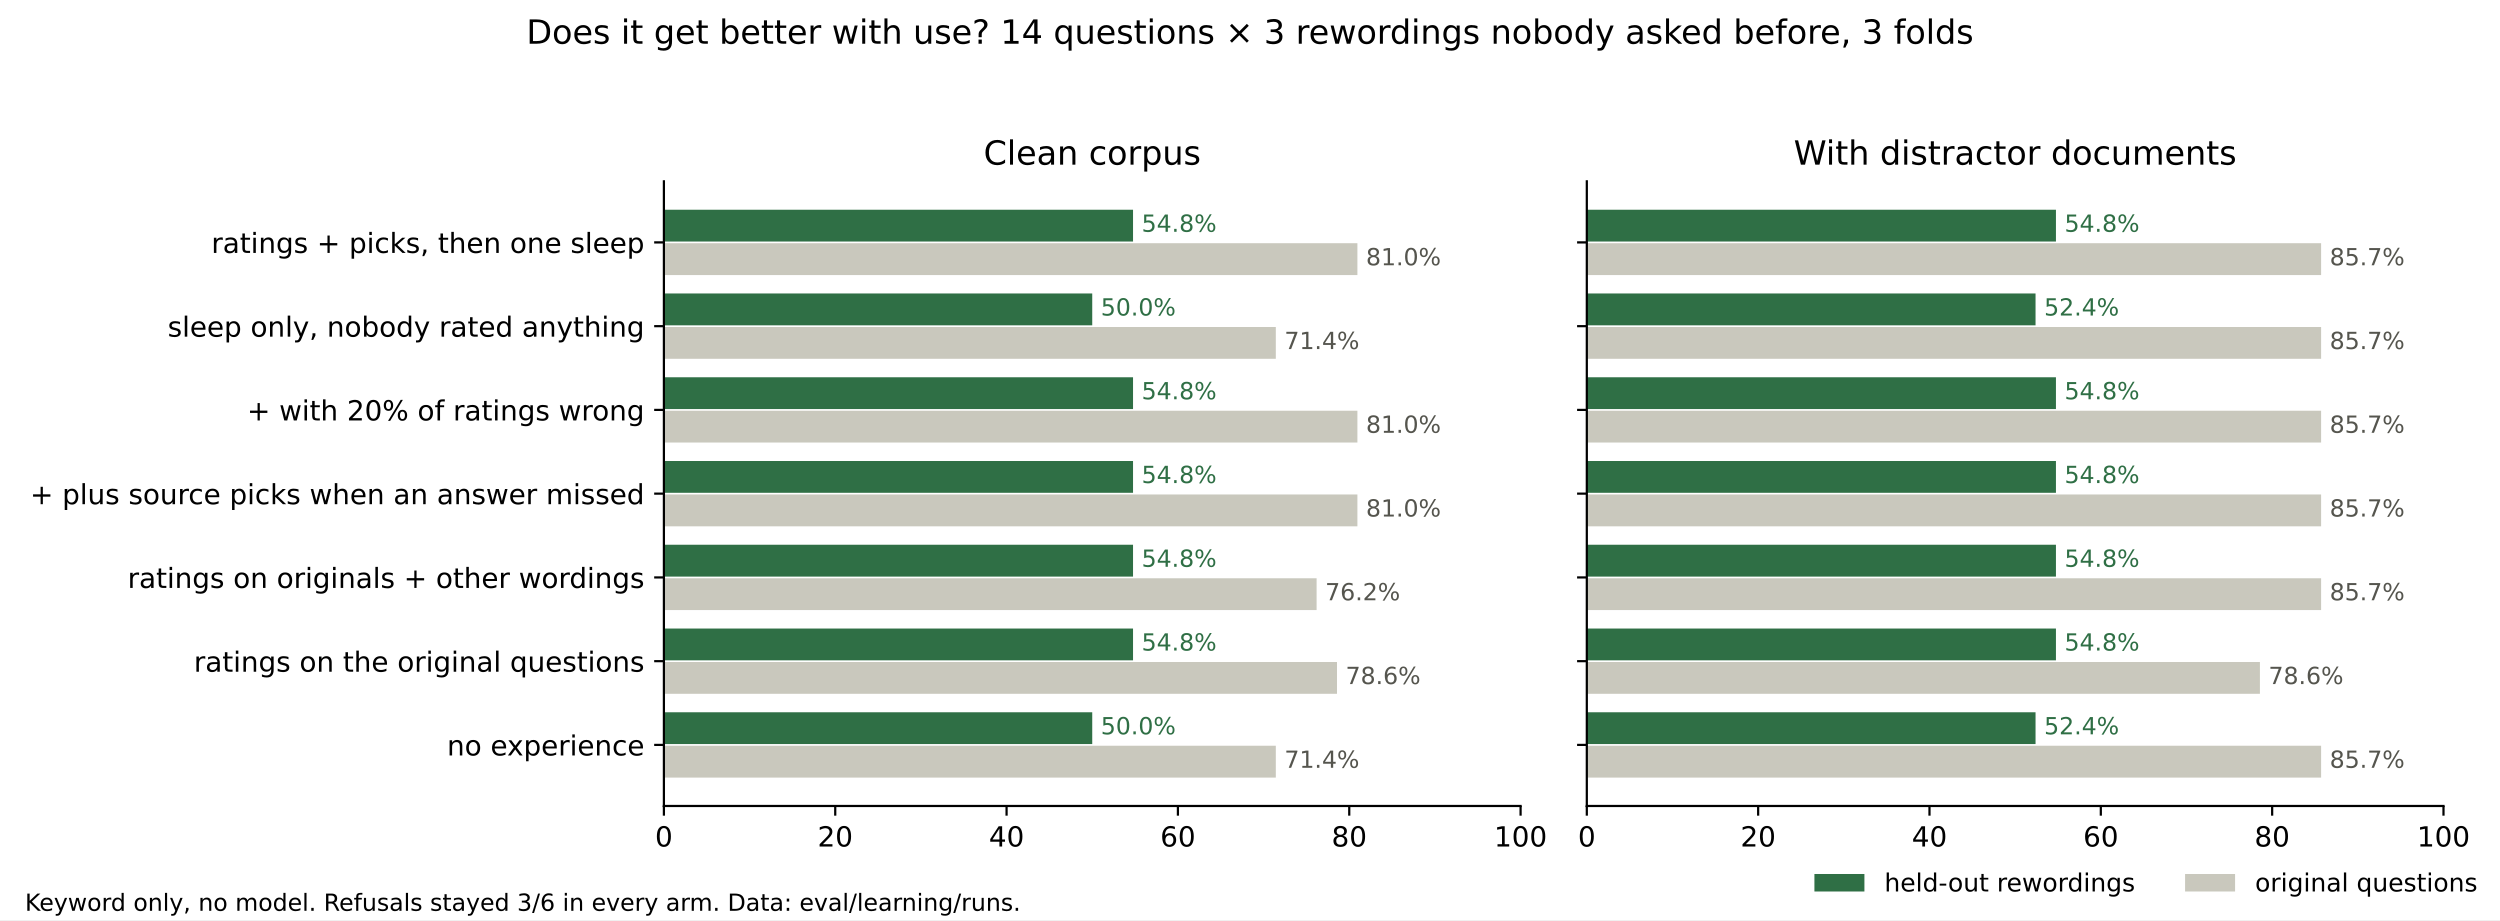
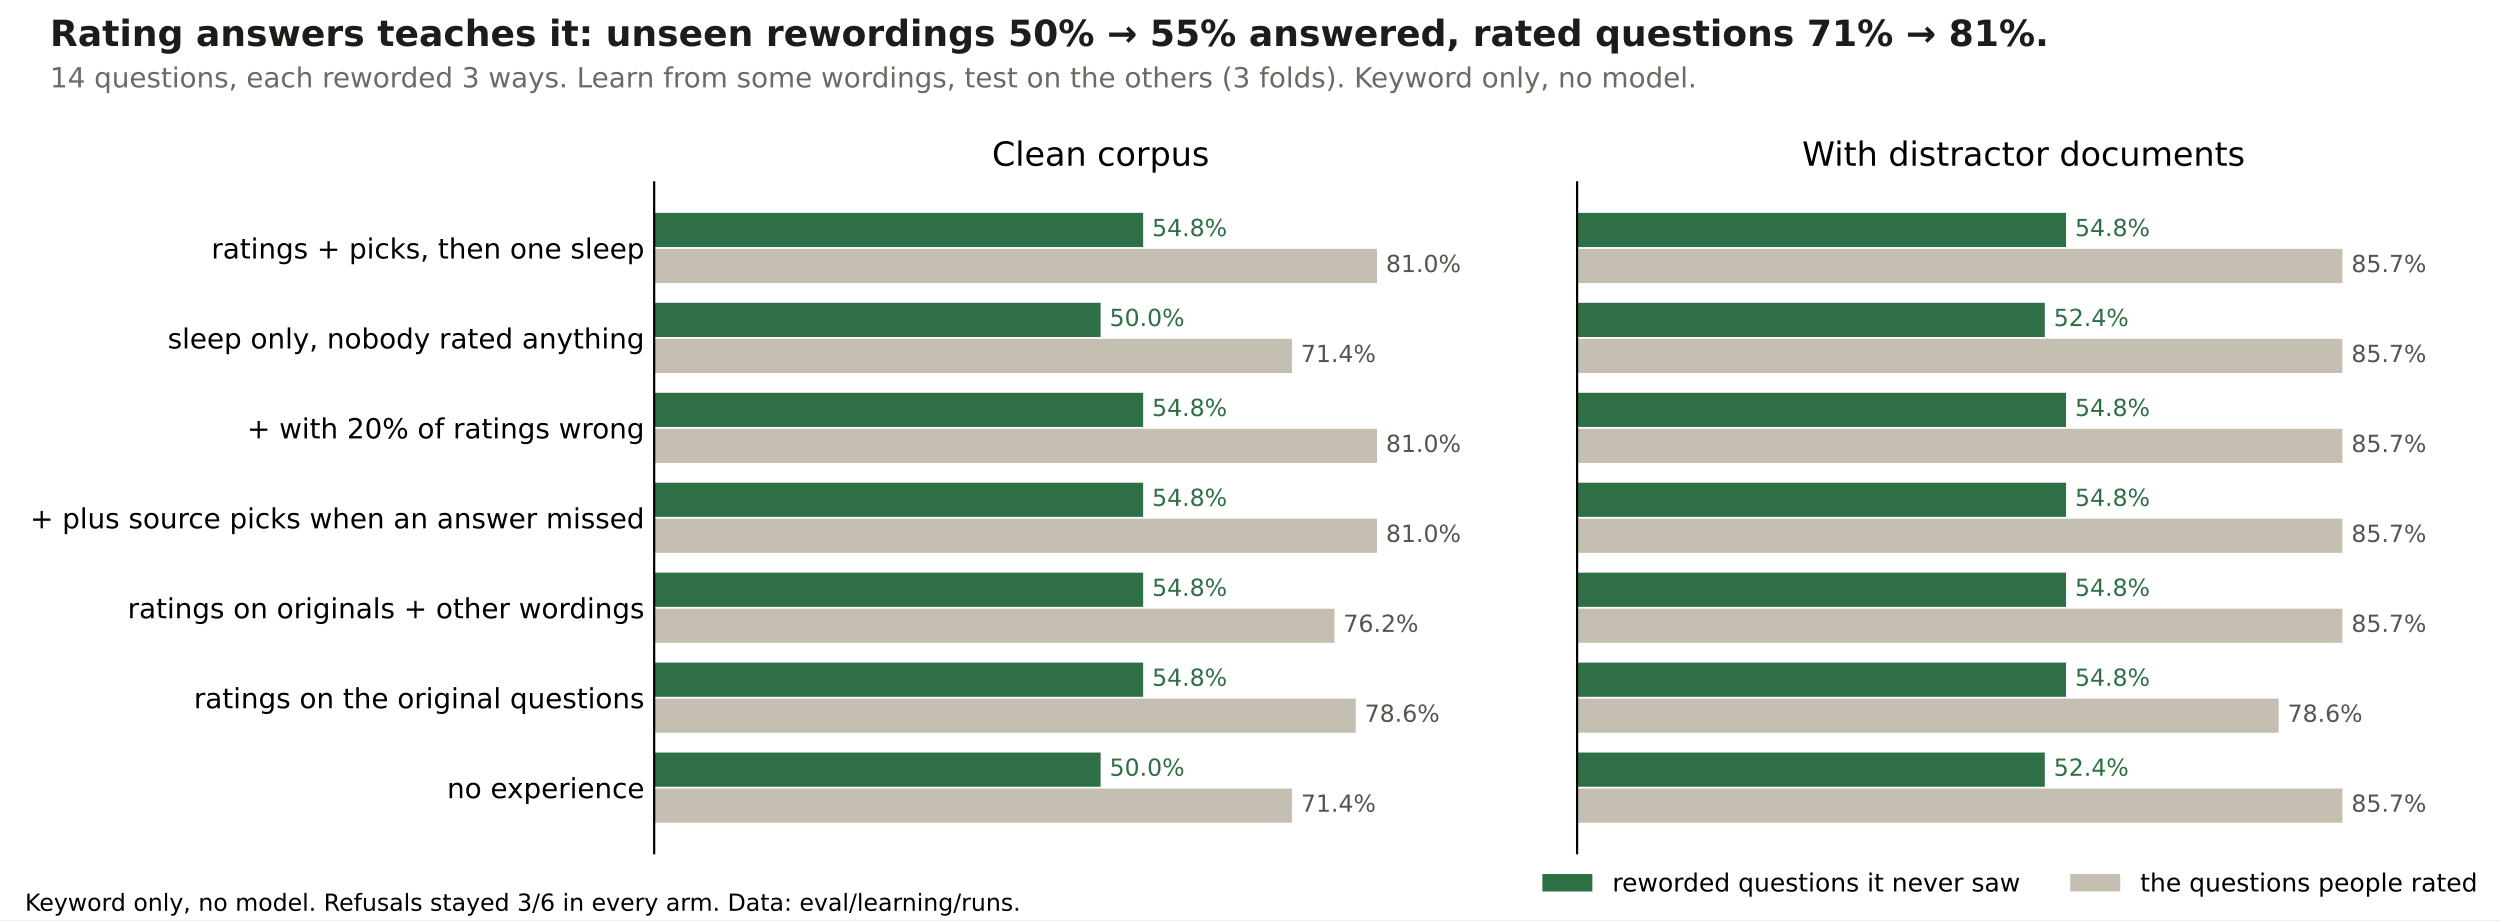
- <svg xmlns="http://www.w3.org/2000/svg" xmlns:xlink="http://www.w3.org/1999/xlink" width="900pt" height="331.2pt" viewBox="0 0 900 331.2" version="1.1">
+ <svg xmlns="http://www.w3.org/2000/svg" width="900pt" height="331.2pt" viewBox="0 0 900 331.2" version="1.1">
  <defs>
    <style type="text/css">*{stroke-linejoin: round; stroke-linecap: butt}</style>
  </defs>
  <g id="figure_1">
    <g id="patch_1">
      <path d="M 0 331.2  L 900 331.2  L 900 0  L 0 0  z " style="fill: #ffffff" />
    </g>
    <g id="axes_1">
      <g id="patch_2">
-         <path d="M 239.003 290.152  L 547.409 290.152  L 547.409 65.279  L 239.003 65.279  z " style="fill: #ffffff" />
+         <path d="M 235.503 307.152  L 556.952 307.152  L 556.952 65.662  L 235.503 65.662  z " style="fill: #ffffff" />
      </g>
      <g id="patch_3">
-         <path d="M 239.003 267.87  L 393.206 267.87  L 393.206 256.412  L 239.003 256.412  z " clip-path="url(#p50dc325142)" style="fill: #2f6f45" />
+         <path d="M 235.503 283.223  L 396.227 283.223  L 396.227 270.919  L 235.503 270.919  z " clip-path="url(#pb4cf52cbd8)" style="fill: #2f6f45" />
      </g>
      <g id="patch_4">
-         <path d="M 239.003 237.718  L 407.892 237.718  L 407.892 226.26  L 239.003 226.26  z " clip-path="url(#p50dc325142)" style="fill: #2f6f45" />
+         <path d="M 235.503 250.843  L 411.534 250.843  L 411.534 238.539  L 235.503 238.539  z " clip-path="url(#pb4cf52cbd8)" style="fill: #2f6f45" />
      </g>
      <g id="patch_5">
-         <path d="M 239.003 207.566  L 407.892 207.566  L 407.892 196.108  L 239.003 196.108  z " clip-path="url(#p50dc325142)" style="fill: #2f6f45" />
+         <path d="M 235.503 218.463  L 411.534 218.463  L 411.534 206.159  L 235.503 206.159  z " clip-path="url(#pb4cf52cbd8)" style="fill: #2f6f45" />
      </g>
      <g id="patch_6">
-         <path d="M 239.003 177.414  L 407.892 177.414  L 407.892 165.956  L 239.003 165.956  z " clip-path="url(#p50dc325142)" style="fill: #2f6f45" />
+         <path d="M 235.503 186.083  L 411.534 186.083  L 411.534 173.779  L 235.503 173.779  z " clip-path="url(#pb4cf52cbd8)" style="fill: #2f6f45" />
      </g>
      <g id="patch_7">
-         <path d="M 239.003 147.262  L 407.892 147.262  L 407.892 135.804  L 239.003 135.804  z " clip-path="url(#p50dc325142)" style="fill: #2f6f45" />
+         <path d="M 235.503 153.703  L 411.534 153.703  L 411.534 141.399  L 235.503 141.399  z " clip-path="url(#pb4cf52cbd8)" style="fill: #2f6f45" />
      </g>
      <g id="patch_8">
-         <path d="M 239.003 117.11  L 393.206 117.11  L 393.206 105.652  L 239.003 105.652  z " clip-path="url(#p50dc325142)" style="fill: #2f6f45" />
+         <path d="M 235.503 121.323  L 396.227 121.323  L 396.227 109.019  L 235.503 109.019  z " clip-path="url(#pb4cf52cbd8)" style="fill: #2f6f45" />
      </g>
      <g id="patch_9">
-         <path d="M 239.003 86.958  L 407.892 86.958  L 407.892 75.501  L 239.003 75.501  z " clip-path="url(#p50dc325142)" style="fill: #2f6f45" />
+         <path d="M 235.503 88.943  L 411.534 88.943  L 411.534 76.639  L 235.503 76.639  z " clip-path="url(#pb4cf52cbd8)" style="fill: #2f6f45" />
      </g>
      <g id="patch_10">
-         <path d="M 239.003 279.931  L 459.293 279.931  L 459.293 268.473  L 239.003 268.473  z " clip-path="url(#p50dc325142)" style="fill: #c9c8bd" />
+         <path d="M 235.503 296.175  L 465.109 296.175  L 465.109 283.871  L 235.503 283.871  z " clip-path="url(#pb4cf52cbd8)" style="fill: #c4bfb1" />
      </g>
      <g id="patch_11">
-         <path d="M 239.003 249.779  L 481.322 249.779  L 481.322 238.321  L 239.003 238.321  z " clip-path="url(#p50dc325142)" style="fill: #c9c8bd" />
+         <path d="M 235.503 263.795  L 488.07 263.795  L 488.07 251.491  L 235.503 251.491  z " clip-path="url(#pb4cf52cbd8)" style="fill: #c4bfb1" />
      </g>
      <g id="patch_12">
-         <path d="M 239.003 219.627  L 473.979 219.627  L 473.979 208.169  L 239.003 208.169  z " clip-path="url(#p50dc325142)" style="fill: #c9c8bd" />
+         <path d="M 235.503 231.415  L 480.416 231.415  L 480.416 219.111  L 235.503 219.111  z " clip-path="url(#pb4cf52cbd8)" style="fill: #c4bfb1" />
      </g>
      <g id="patch_13">
-         <path d="M 239.003 189.475  L 488.665 189.475  L 488.665 178.017  L 239.003 178.017  z " clip-path="url(#p50dc325142)" style="fill: #c9c8bd" />
+         <path d="M 235.503 199.035  L 495.723 199.035  L 495.723 186.731  L 235.503 186.731  z " clip-path="url(#pb4cf52cbd8)" style="fill: #c4bfb1" />
      </g>
      <g id="patch_14">
-         <path d="M 239.003 159.323  L 488.665 159.323  L 488.665 147.865  L 239.003 147.865  z " clip-path="url(#p50dc325142)" style="fill: #c9c8bd" />
+         <path d="M 235.503 166.655  L 495.723 166.655  L 495.723 154.351  L 235.503 154.351  z " clip-path="url(#pb4cf52cbd8)" style="fill: #c4bfb1" />
      </g>
      <g id="patch_15">
-         <path d="M 239.003 129.171  L 459.293 129.171  L 459.293 117.713  L 239.003 117.713  z " clip-path="url(#p50dc325142)" style="fill: #c9c8bd" />
+         <path d="M 235.503 134.275  L 465.109 134.275  L 465.109 121.971  L 235.503 121.971  z " clip-path="url(#pb4cf52cbd8)" style="fill: #c4bfb1" />
      </g>
      <g id="patch_16">
-         <path d="M 239.003 99.019  L 488.665 99.019  L 488.665 87.561  L 239.003 87.561  z " clip-path="url(#p50dc325142)" style="fill: #c9c8bd" />
-       </g>
-       <g id="matplotlib.axis_1">
-         <g id="xtick_1">
-           <g id="line2d_1">
-             <defs>
-               <path id="mea36a27990" d="M 0 0  L 0 3.5  " style="stroke: #000000; stroke-width: 0.8" />
-             </defs>
-             <g>
-               <use xlink:href="#mea36a27990" x="239.003" y="290.152" style="stroke: #000000; stroke-width: 0.8" />
-             </g>
-           </g>
-           <g id="text_1">
-             <text style="font-size: 10px; font-family: 'DejaVu Sans'; text-anchor: middle" x="239.003" y="304.75" transform="rotate(-0 239.0031 304.7497)">0</text>
-           </g>
-         </g>
-         <g id="xtick_2">
-           <g id="line2d_2">
-             <g>
-               <use xlink:href="#mea36a27990" x="300.684" y="290.152" style="stroke: #000000; stroke-width: 0.8" />
-             </g>
-           </g>
-           <g id="text_2">
-             <text style="font-size: 10px; font-family: 'DejaVu Sans'; text-anchor: middle" x="300.684" y="304.75" transform="rotate(-0 300.6843 304.7497)">20</text>
-           </g>
-         </g>
-         <g id="xtick_3">
-           <g id="line2d_3">
-             <g>
-               <use xlink:href="#mea36a27990" x="362.365" y="290.152" style="stroke: #000000; stroke-width: 0.8" />
-             </g>
-           </g>
-           <g id="text_3">
-             <text style="font-size: 10px; font-family: 'DejaVu Sans'; text-anchor: middle" x="362.365" y="304.75" transform="rotate(-0 362.3654 304.7497)">40</text>
-           </g>
-         </g>
-         <g id="xtick_4">
-           <g id="line2d_4">
-             <g>
-               <use xlink:href="#mea36a27990" x="424.046" y="290.152" style="stroke: #000000; stroke-width: 0.8" />
-             </g>
-           </g>
-           <g id="text_4">
-             <text style="font-size: 10px; font-family: 'DejaVu Sans'; text-anchor: middle" x="424.046" y="304.75" transform="rotate(-0 424.0465 304.7497)">60</text>
-           </g>
-         </g>
-         <g id="xtick_5">
-           <g id="line2d_5">
-             <g>
-               <use xlink:href="#mea36a27990" x="485.728" y="290.152" style="stroke: #000000; stroke-width: 0.8" />
-             </g>
-           </g>
-           <g id="text_5">
-             <text style="font-size: 10px; font-family: 'DejaVu Sans'; text-anchor: middle" x="485.728" y="304.75" transform="rotate(-0 485.7276 304.7497)">80</text>
-           </g>
-         </g>
-         <g id="xtick_6">
-           <g id="line2d_6">
-             <g>
-               <use xlink:href="#mea36a27990" x="547.409" y="290.152" style="stroke: #000000; stroke-width: 0.8" />
-             </g>
-           </g>
-           <g id="text_6">
-             <text style="font-size: 10px; font-family: 'DejaVu Sans'; text-anchor: middle" x="547.409" y="304.75" transform="rotate(-0 547.4088 304.7497)">100</text>
-           </g>
-         </g>
-       </g>
+         <path d="M 235.503 101.895  L 495.723 101.895  L 495.723 89.591  L 235.503 89.591  z " clip-path="url(#pb4cf52cbd8)" style="fill: #c4bfb1" />
+       </g>
+       <g id="matplotlib.axis_1" />
      <g id="matplotlib.axis_2">
        <g id="ytick_1">
-           <g id="line2d_7">
-             <defs>
-               <path id="m5fa9d7894e" d="M 0 0  L -3.5 0  " style="stroke: #000000; stroke-width: 0.8" />
-             </defs>
-             <g>
-               <use xlink:href="#m5fa9d7894e" x="239.003" y="268.171" style="stroke: #000000; stroke-width: 0.8" />
-             </g>
-           </g>
+           <g id="line2d_1" />
+           <g id="text_1">
+             <text style="font-size: 10px; font-family: 'DejaVu Sans'; text-anchor: end" x="232.003" y="287.346" transform="rotate(-0 232.0031 287.3462)">no experience</text>
+           </g>
+         </g>
+         <g id="ytick_2">
+           <g id="line2d_2" />
+           <g id="text_2">
+             <text style="font-size: 10px; font-family: 'DejaVu Sans'; text-anchor: end" x="232.003" y="254.966" transform="rotate(-0 232.0031 254.9662)">ratings on the original questions</text>
+           </g>
+         </g>
+         <g id="ytick_3">
+           <g id="line2d_3" />
+           <g id="text_3">
+             <text style="font-size: 10px; font-family: 'DejaVu Sans'; text-anchor: end" x="232.003" y="222.586" transform="rotate(-0 232.0031 222.5863)">ratings on originals + other wordings</text>
+           </g>
+         </g>
+         <g id="ytick_4">
+           <g id="line2d_4" />
+           <g id="text_4">
+             <text style="font-size: 10px; font-family: 'DejaVu Sans'; text-anchor: end" x="232.003" y="190.206" transform="rotate(-0 232.0031 190.2063)">+ plus source picks when an answer missed</text>
+           </g>
+         </g>
+         <g id="ytick_5">
+           <g id="line2d_5" />
+           <g id="text_5">
+             <text style="font-size: 10px; font-family: 'DejaVu Sans'; text-anchor: end" x="232.003" y="157.826" transform="rotate(-0 232.0031 157.8263)">+ with 20% of ratings wrong</text>
+           </g>
+         </g>
+         <g id="ytick_6">
+           <g id="line2d_6" />
+           <g id="text_6">
+             <text style="font-size: 10px; font-family: 'DejaVu Sans'; text-anchor: end" x="232.003" y="125.446" transform="rotate(-0 232.0031 125.4463)">sleep only, nobody rated anything</text>
+           </g>
+         </g>
+         <g id="ytick_7">
+           <g id="line2d_7" />
          <g id="text_7">
-             <text style="font-size: 10px; font-family: 'DejaVu Sans'; text-anchor: end" x="232.003" y="271.97" transform="rotate(-0 232.0031 271.9705)">no experience</text>
-           </g>
-         </g>
-         <g id="ytick_2">
-           <g id="line2d_8">
-             <g>
-               <use xlink:href="#m5fa9d7894e" x="239.003" y="238.019" style="stroke: #000000; stroke-width: 0.8" />
-             </g>
-           </g>
-           <g id="text_8">
-             <text style="font-size: 10px; font-family: 'DejaVu Sans'; text-anchor: end" x="232.003" y="241.819" transform="rotate(-0 232.0031 241.8186)">ratings on the original questions</text>
-           </g>
-         </g>
-         <g id="ytick_3">
-           <g id="line2d_9">
-             <g>
-               <use xlink:href="#m5fa9d7894e" x="239.003" y="207.867" style="stroke: #000000; stroke-width: 0.8" />
-             </g>
-           </g>
-           <g id="text_9">
-             <text style="font-size: 10px; font-family: 'DejaVu Sans'; text-anchor: end" x="232.003" y="211.667" transform="rotate(-0 232.0031 211.6667)">ratings on originals + other wordings</text>
-           </g>
-         </g>
-         <g id="ytick_4">
-           <g id="line2d_10">
-             <g>
-               <use xlink:href="#m5fa9d7894e" x="239.003" y="177.716" style="stroke: #000000; stroke-width: 0.8" />
-             </g>
-           </g>
-           <g id="text_10">
-             <text style="font-size: 10px; font-family: 'DejaVu Sans'; text-anchor: end" x="232.003" y="181.515" transform="rotate(-0 232.0031 181.5147)">+ plus source picks when an answer missed</text>
-           </g>
-         </g>
-         <g id="ytick_5">
-           <g id="line2d_11">
-             <g>
-               <use xlink:href="#m5fa9d7894e" x="239.003" y="147.564" style="stroke: #000000; stroke-width: 0.8" />
-             </g>
-           </g>
-           <g id="text_11">
-             <text style="font-size: 10px; font-family: 'DejaVu Sans'; text-anchor: end" x="232.003" y="151.363" transform="rotate(-0 232.0031 151.3628)">+ with 20% of ratings wrong</text>
-           </g>
-         </g>
-         <g id="ytick_6">
-           <g id="line2d_12">
-             <g>
-               <use xlink:href="#m5fa9d7894e" x="239.003" y="117.412" style="stroke: #000000; stroke-width: 0.8" />
-             </g>
-           </g>
-           <g id="text_12">
-             <text style="font-size: 10px; font-family: 'DejaVu Sans'; text-anchor: end" x="232.003" y="121.211" transform="rotate(-0 232.0031 121.2109)">sleep only, nobody rated anything</text>
-           </g>
-         </g>
-         <g id="ytick_7">
-           <g id="line2d_13">
-             <g>
-               <use xlink:href="#m5fa9d7894e" x="239.003" y="87.26" style="stroke: #000000; stroke-width: 0.8" />
-             </g>
-           </g>
-           <g id="text_13">
-             <text style="font-size: 10px; font-family: 'DejaVu Sans'; text-anchor: end" x="232.003" y="91.059" transform="rotate(-0 232.0031 91.05902)">ratings + picks, then one sleep</text>
+             <text style="font-size: 10px; font-family: 'DejaVu Sans'; text-anchor: end" x="232.003" y="93.066" transform="rotate(-0 232.0031 93.06635)">ratings + picks, then one sleep</text>
          </g>
        </g>
      </g>
      <g id="patch_17">
-         <path d="M 239.003 290.152  L 239.003 65.279  " style="fill: none; stroke: #000000; stroke-width: 0.8; stroke-linejoin: miter; stroke-linecap: square" />
-       </g>
+         <path d="M 235.503 307.152  L 235.503 65.662  " style="fill: none; stroke: #000000; stroke-width: 0.8; stroke-linejoin: miter; stroke-linecap: square" />
+       </g>
+       <g id="text_8">
+         <text style="font-size: 8.5px; font-family: 'DejaVu Sans'; text-anchor: start; fill: #2f6f45" x="399.442" y="279.279" transform="rotate(-0 399.4418 279.279)">50.0%</text>
+       </g>
+       <g id="text_9">
+         <text style="font-size: 8.5px; font-family: 'DejaVu Sans'; text-anchor: start; fill: #55554e" x="468.324" y="292.231" transform="rotate(-0 468.3236 292.231)">71.4%</text>
+       </g>
+       <g id="text_10">
+         <text style="font-size: 8.5px; font-family: 'DejaVu Sans'; text-anchor: start; fill: #2f6f45" x="414.749" y="246.899" transform="rotate(-0 414.7489 246.899)">54.8%</text>
+       </g>
+       <g id="text_11">
+         <text style="font-size: 8.5px; font-family: 'DejaVu Sans'; text-anchor: start; fill: #55554e" x="491.284" y="259.851" transform="rotate(-0 491.2842 259.851)">78.6%</text>
+       </g>
+       <g id="text_12">
+         <text style="font-size: 8.5px; font-family: 'DejaVu Sans'; text-anchor: start; fill: #2f6f45" x="414.749" y="214.519" transform="rotate(-0 414.7489 214.5191)">54.8%</text>
+       </g>
+       <g id="text_13">
+         <text style="font-size: 8.5px; font-family: 'DejaVu Sans'; text-anchor: start; fill: #55554e" x="483.631" y="227.471" transform="rotate(-0 483.6307 227.471)">76.2%</text>
+       </g>
+       <g id="text_14">
+         <text style="font-size: 8.5px; font-family: 'DejaVu Sans'; text-anchor: start; fill: #2f6f45" x="414.749" y="182.139" transform="rotate(-0 414.7489 182.1391)">54.8%</text>
+       </g>
+       <g id="text_15">
+         <text style="font-size: 8.5px; font-family: 'DejaVu Sans'; text-anchor: start; fill: #55554e" x="498.938" y="195.091" transform="rotate(-0 498.9378 195.0911)">81.0%</text>
+       </g>
+       <g id="text_16">
+         <text style="font-size: 8.5px; font-family: 'DejaVu Sans'; text-anchor: start; fill: #2f6f45" x="414.749" y="149.759" transform="rotate(-0 414.7489 149.7591)">54.8%</text>
+       </g>
+       <g id="text_17">
+         <text style="font-size: 8.5px; font-family: 'DejaVu Sans'; text-anchor: start; fill: #55554e" x="498.938" y="162.711" transform="rotate(-0 498.9378 162.7111)">81.0%</text>
+       </g>
+       <g id="text_18">
+         <text style="font-size: 8.5px; font-family: 'DejaVu Sans'; text-anchor: start; fill: #2f6f45" x="399.442" y="117.379" transform="rotate(-0 399.4418 117.3791)">50.0%</text>
+       </g>
+       <g id="text_19">
+         <text style="font-size: 8.5px; font-family: 'DejaVu Sans'; text-anchor: start; fill: #55554e" x="468.324" y="130.331" transform="rotate(-0 468.3236 130.3311)">71.4%</text>
+       </g>
+       <g id="text_20">
+         <text style="font-size: 8.5px; font-family: 'DejaVu Sans'; text-anchor: start; fill: #2f6f45" x="414.749" y="84.999" transform="rotate(-0 414.7489 84.99914)">54.8%</text>
+       </g>
+       <g id="text_21">
+         <text style="font-size: 8.5px; font-family: 'DejaVu Sans'; text-anchor: start; fill: #55554e" x="498.938" y="97.951" transform="rotate(-0 498.9378 97.95113)">81.0%</text>
+       </g>
+       <g id="text_22">
+         <text style="font-size: 12px; font-family: 'DejaVu Sans'; text-anchor: middle" x="396.227" y="59.662" transform="rotate(-0 396.2273 59.66213)">Clean corpus</text>
+       </g>
+     </g>
+     <g id="axes_2">
      <g id="patch_18">
-         <path d="M 239.003 290.152  L 547.409 290.152  " style="fill: none; stroke: #000000; stroke-width: 0.8; stroke-linejoin: miter; stroke-linecap: square" />
-       </g>
-       <g id="text_14">
-         <text style="font-size: 8.5px; font-family: 'DejaVu Sans'; text-anchor: start; fill: #2f6f45" x="396.29" y="264.349" transform="rotate(-0 396.29 264.3489)">50.0%</text>
-       </g>
-       <g id="text_15">
-         <text style="font-size: 8.5px; font-family: 'DejaVu Sans'; text-anchor: start; fill: #55554e" x="462.377" y="276.41" transform="rotate(-0 462.3769 276.4096)">71.4%</text>
-       </g>
-       <g id="text_16">
-         <text style="font-size: 8.5px; font-family: 'DejaVu Sans'; text-anchor: start; fill: #2f6f45" x="410.976" y="234.197" transform="rotate(-0 410.976 234.197)">54.8%</text>
-       </g>
-       <g id="text_17">
-         <text style="font-size: 8.5px; font-family: 'DejaVu Sans'; text-anchor: start; fill: #55554e" x="484.406" y="246.258" transform="rotate(-0 484.4059 246.2577)">78.6%</text>
-       </g>
-       <g id="text_18">
-         <text style="font-size: 8.5px; font-family: 'DejaVu Sans'; text-anchor: start; fill: #2f6f45" x="410.976" y="204.045" transform="rotate(-0 410.976 204.0451)">54.8%</text>
-       </g>
-       <g id="text_19">
-         <text style="font-size: 8.5px; font-family: 'DejaVu Sans'; text-anchor: start; fill: #55554e" x="477.063" y="216.106" transform="rotate(-0 477.0629 216.1058)">76.2%</text>
-       </g>
-       <g id="text_20">
-         <text style="font-size: 8.5px; font-family: 'DejaVu Sans'; text-anchor: start; fill: #2f6f45" x="410.976" y="173.893" transform="rotate(-0 410.976 173.8932)">54.8%</text>
-       </g>
-       <g id="text_21">
-         <text style="font-size: 8.5px; font-family: 'DejaVu Sans'; text-anchor: start; fill: #55554e" x="491.749" y="185.954" transform="rotate(-0 491.7489 185.9539)">81.0%</text>
-       </g>
-       <g id="text_22">
-         <text style="font-size: 8.5px; font-family: 'DejaVu Sans'; text-anchor: start; fill: #2f6f45" x="410.976" y="143.741" transform="rotate(-0 410.976 143.7412)">54.8%</text>
-       </g>
-       <g id="text_23">
-         <text style="font-size: 8.5px; font-family: 'DejaVu Sans'; text-anchor: start; fill: #55554e" x="491.749" y="155.802" transform="rotate(-0 491.7489 155.802)">81.0%</text>
-       </g>
-       <g id="text_24">
-         <text style="font-size: 8.5px; font-family: 'DejaVu Sans'; text-anchor: start; fill: #2f6f45" x="396.29" y="113.589" transform="rotate(-0 396.29 113.5893)">50.0%</text>
-       </g>
-       <g id="text_25">
-         <text style="font-size: 8.5px; font-family: 'DejaVu Sans'; text-anchor: start; fill: #55554e" x="462.377" y="125.65" transform="rotate(-0 462.3769 125.6501)">71.4%</text>
-       </g>
-       <g id="text_26">
-         <text style="font-size: 8.5px; font-family: 'DejaVu Sans'; text-anchor: start; fill: #2f6f45" x="410.976" y="83.437" transform="rotate(-0 410.976 83.43743)">54.8%</text>
-       </g>
-       <g id="text_27">
-         <text style="font-size: 8.5px; font-family: 'DejaVu Sans'; text-anchor: start; fill: #55554e" x="491.749" y="95.498" transform="rotate(-0 491.7489 95.49819)">81.0%</text>
-       </g>
-       <g id="text_28">
-         <text style="font-size: 12px; font-family: 'DejaVu Sans'; text-anchor: middle" x="393.206" y="59.279" transform="rotate(-0 393.2059 59.27906)">Clean corpus</text>
-       </g>
-     </g>
-     <g id="axes_2">
+         <path d="M 567.752 307.152  L 889.2 307.152  L 889.2 65.662  L 567.752 65.662  z " style="fill: #ffffff" />
+       </g>
      <g id="patch_19">
-         <path d="M 571.252 290.152  L 879.657 290.152  L 879.657 65.279  L 571.252 65.279  z " style="fill: #ffffff" />
+         <path d="M 567.752 283.223  L 736.129 283.223  L 736.129 270.919  L 567.752 270.919  z " clip-path="url(#p31eb98f7d7)" style="fill: #2f6f45" />
      </g>
      <g id="patch_20">
-         <path d="M 571.252 267.87  L 732.797 267.87  L 732.797 256.412  L 571.252 256.412  z " clip-path="url(#pc8e8aee63b)" style="fill: #2f6f45" />
+         <path d="M 567.752 250.843  L 743.783 250.843  L 743.783 238.539  L 567.752 238.539  z " clip-path="url(#p31eb98f7d7)" style="fill: #2f6f45" />
      </g>
      <g id="patch_21">
-         <path d="M 571.252 237.718  L 740.14 237.718  L 740.14 226.26  L 571.252 226.26  z " clip-path="url(#pc8e8aee63b)" style="fill: #2f6f45" />
+         <path d="M 567.752 218.463  L 743.783 218.463  L 743.783 206.159  L 567.752 206.159  z " clip-path="url(#p31eb98f7d7)" style="fill: #2f6f45" />
      </g>
      <g id="patch_22">
-         <path d="M 571.252 207.566  L 740.14 207.566  L 740.14 196.108  L 571.252 196.108  z " clip-path="url(#pc8e8aee63b)" style="fill: #2f6f45" />
+         <path d="M 567.752 186.083  L 743.783 186.083  L 743.783 173.779  L 567.752 173.779  z " clip-path="url(#p31eb98f7d7)" style="fill: #2f6f45" />
      </g>
      <g id="patch_23">
-         <path d="M 571.252 177.414  L 740.14 177.414  L 740.14 165.956  L 571.252 165.956  z " clip-path="url(#pc8e8aee63b)" style="fill: #2f6f45" />
+         <path d="M 567.752 153.703  L 743.783 153.703  L 743.783 141.399  L 567.752 141.399  z " clip-path="url(#p31eb98f7d7)" style="fill: #2f6f45" />
      </g>
      <g id="patch_24">
-         <path d="M 571.252 147.262  L 740.14 147.262  L 740.14 135.804  L 571.252 135.804  z " clip-path="url(#pc8e8aee63b)" style="fill: #2f6f45" />
+         <path d="M 567.752 121.323  L 736.129 121.323  L 736.129 109.019  L 567.752 109.019  z " clip-path="url(#p31eb98f7d7)" style="fill: #2f6f45" />
      </g>
      <g id="patch_25">
-         <path d="M 571.252 117.11  L 732.797 117.11  L 732.797 105.652  L 571.252 105.652  z " clip-path="url(#pc8e8aee63b)" style="fill: #2f6f45" />
+         <path d="M 567.752 88.943  L 743.783 88.943  L 743.783 76.639  L 567.752 76.639  z " clip-path="url(#p31eb98f7d7)" style="fill: #2f6f45" />
      </g>
      <g id="patch_26">
-         <path d="M 571.252 86.958  L 740.14 86.958  L 740.14 75.501  L 571.252 75.501  z " clip-path="url(#pc8e8aee63b)" style="fill: #2f6f45" />
+         <path d="M 567.752 296.175  L 843.279 296.175  L 843.279 283.871  L 567.752 283.871  z " clip-path="url(#p31eb98f7d7)" style="fill: #c4bfb1" />
      </g>
      <g id="patch_27">
-         <path d="M 571.252 279.931  L 835.599 279.931  L 835.599 268.473  L 571.252 268.473  z " clip-path="url(#pc8e8aee63b)" style="fill: #c9c8bd" />
+         <path d="M 567.752 263.795  L 820.318 263.795  L 820.318 251.491  L 567.752 251.491  z " clip-path="url(#p31eb98f7d7)" style="fill: #c4bfb1" />
      </g>
      <g id="patch_28">
-         <path d="M 571.252 249.779  L 813.57 249.779  L 813.57 238.321  L 571.252 238.321  z " clip-path="url(#pc8e8aee63b)" style="fill: #c9c8bd" />
+         <path d="M 567.752 231.415  L 843.279 231.415  L 843.279 219.111  L 567.752 219.111  z " clip-path="url(#p31eb98f7d7)" style="fill: #c4bfb1" />
      </g>
      <g id="patch_29">
-         <path d="M 571.252 219.627  L 835.599 219.627  L 835.599 208.169  L 571.252 208.169  z " clip-path="url(#pc8e8aee63b)" style="fill: #c9c8bd" />
+         <path d="M 567.752 199.035  L 843.279 199.035  L 843.279 186.731  L 567.752 186.731  z " clip-path="url(#p31eb98f7d7)" style="fill: #c4bfb1" />
      </g>
      <g id="patch_30">
-         <path d="M 571.252 189.475  L 835.599 189.475  L 835.599 178.017  L 571.252 178.017  z " clip-path="url(#pc8e8aee63b)" style="fill: #c9c8bd" />
+         <path d="M 567.752 166.655  L 843.279 166.655  L 843.279 154.351  L 567.752 154.351  z " clip-path="url(#p31eb98f7d7)" style="fill: #c4bfb1" />
      </g>
      <g id="patch_31">
-         <path d="M 571.252 159.323  L 835.599 159.323  L 835.599 147.865  L 571.252 147.865  z " clip-path="url(#pc8e8aee63b)" style="fill: #c9c8bd" />
+         <path d="M 567.752 134.275  L 843.279 134.275  L 843.279 121.971  L 567.752 121.971  z " clip-path="url(#p31eb98f7d7)" style="fill: #c4bfb1" />
      </g>
      <g id="patch_32">
-         <path d="M 571.252 129.171  L 835.599 129.171  L 835.599 117.713  L 571.252 117.713  z " clip-path="url(#pc8e8aee63b)" style="fill: #c9c8bd" />
-       </g>
-       <g id="patch_33">
-         <path d="M 571.252 99.019  L 835.599 99.019  L 835.599 87.561  L 571.252 87.561  z " clip-path="url(#pc8e8aee63b)" style="fill: #c9c8bd" />
-       </g>
-       <g id="matplotlib.axis_3">
-         <g id="xtick_7">
-           <g id="line2d_14">
-             <g>
-               <use xlink:href="#mea36a27990" x="571.252" y="290.152" style="stroke: #000000; stroke-width: 0.8" />
-             </g>
-           </g>
-           <g id="text_29">
-             <text style="font-size: 10px; font-family: 'DejaVu Sans'; text-anchor: middle" x="571.252" y="304.75" transform="rotate(-0 571.2516 304.7497)">0</text>
-           </g>
-         </g>
-         <g id="xtick_8">
-           <g id="line2d_15">
-             <g>
-               <use xlink:href="#mea36a27990" x="632.933" y="290.152" style="stroke: #000000; stroke-width: 0.8" />
-             </g>
-           </g>
-           <g id="text_30">
-             <text style="font-size: 10px; font-family: 'DejaVu Sans'; text-anchor: middle" x="632.933" y="304.75" transform="rotate(-0 632.9327 304.7497)">20</text>
-           </g>
-         </g>
-         <g id="xtick_9">
-           <g id="line2d_16">
-             <g>
-               <use xlink:href="#mea36a27990" x="694.614" y="290.152" style="stroke: #000000; stroke-width: 0.8" />
-             </g>
-           </g>
-           <g id="text_31">
-             <text style="font-size: 10px; font-family: 'DejaVu Sans'; text-anchor: middle" x="694.614" y="304.75" transform="rotate(-0 694.6138 304.7497)">40</text>
-           </g>
-         </g>
-         <g id="xtick_10">
-           <g id="line2d_17">
-             <g>
-               <use xlink:href="#mea36a27990" x="756.295" y="290.152" style="stroke: #000000; stroke-width: 0.8" />
-             </g>
-           </g>
-           <g id="text_32">
-             <text style="font-size: 10px; font-family: 'DejaVu Sans'; text-anchor: middle" x="756.295" y="304.75" transform="rotate(-0 756.2949 304.7497)">60</text>
-           </g>
-         </g>
-         <g id="xtick_11">
-           <g id="line2d_18">
-             <g>
-               <use xlink:href="#mea36a27990" x="817.976" y="290.152" style="stroke: #000000; stroke-width: 0.8" />
-             </g>
-           </g>
-           <g id="text_33">
-             <text style="font-size: 10px; font-family: 'DejaVu Sans'; text-anchor: middle" x="817.976" y="304.75" transform="rotate(-0 817.9761 304.7497)">80</text>
-           </g>
-         </g>
-         <g id="xtick_12">
-           <g id="line2d_19">
-             <g>
-               <use xlink:href="#mea36a27990" x="879.657" y="290.152" style="stroke: #000000; stroke-width: 0.8" />
-             </g>
-           </g>
-           <g id="text_34">
-             <text style="font-size: 10px; font-family: 'DejaVu Sans'; text-anchor: middle" x="879.657" y="304.75" transform="rotate(-0 879.6572 304.7497)">100</text>
-           </g>
-         </g>
-       </g>
+         <path d="M 567.752 101.895  L 843.279 101.895  L 843.279 89.591  L 567.752 89.591  z " clip-path="url(#p31eb98f7d7)" style="fill: #c4bfb1" />
+       </g>
+       <g id="matplotlib.axis_3" />
      <g id="matplotlib.axis_4">
        <g id="ytick_8">
-           <g id="line2d_20">
-             <g>
-               <use xlink:href="#m5fa9d7894e" x="571.252" y="268.171" style="stroke: #000000; stroke-width: 0.8" />
-             </g>
-           </g>
+           <g id="line2d_8" />
        </g>
        <g id="ytick_9">
-           <g id="line2d_21">
-             <g>
-               <use xlink:href="#m5fa9d7894e" x="571.252" y="238.019" style="stroke: #000000; stroke-width: 0.8" />
-             </g>
-           </g>
+           <g id="line2d_9" />
        </g>
        <g id="ytick_10">
-           <g id="line2d_22">
-             <g>
-               <use xlink:href="#m5fa9d7894e" x="571.252" y="207.867" style="stroke: #000000; stroke-width: 0.8" />
-             </g>
-           </g>
+           <g id="line2d_10" />
        </g>
        <g id="ytick_11">
-           <g id="line2d_23">
-             <g>
-               <use xlink:href="#m5fa9d7894e" x="571.252" y="177.716" style="stroke: #000000; stroke-width: 0.8" />
-             </g>
-           </g>
+           <g id="line2d_11" />
        </g>
        <g id="ytick_12">
-           <g id="line2d_24">
-             <g>
-               <use xlink:href="#m5fa9d7894e" x="571.252" y="147.564" style="stroke: #000000; stroke-width: 0.8" />
-             </g>
-           </g>
+           <g id="line2d_12" />
        </g>
        <g id="ytick_13">
-           <g id="line2d_25">
-             <g>
-               <use xlink:href="#m5fa9d7894e" x="571.252" y="117.412" style="stroke: #000000; stroke-width: 0.8" />
-             </g>
-           </g>
+           <g id="line2d_13" />
        </g>
        <g id="ytick_14">
-           <g id="line2d_26">
-             <g>
-               <use xlink:href="#m5fa9d7894e" x="571.252" y="87.26" style="stroke: #000000; stroke-width: 0.8" />
-             </g>
-           </g>
-         </g>
-       </g>
+           <g id="line2d_14" />
+         </g>
+       </g>
+       <g id="patch_33">
+         <path d="M 567.752 307.152  L 567.752 65.662  " style="fill: none; stroke: #000000; stroke-width: 0.8; stroke-linejoin: miter; stroke-linecap: square" />
+       </g>
+       <g id="text_23">
+         <text style="font-size: 8.5px; font-family: 'DejaVu Sans'; text-anchor: start; fill: #2f6f45" x="739.344" y="279.279" transform="rotate(-0 739.3438 279.279)">52.4%</text>
+       </g>
+       <g id="text_24">
+         <text style="font-size: 8.5px; font-family: 'DejaVu Sans'; text-anchor: start; fill: #55554e" x="846.493" y="292.231" transform="rotate(-0 846.4933 292.231)">85.7%</text>
+       </g>
+       <g id="text_25">
+         <text style="font-size: 8.5px; font-family: 'DejaVu Sans'; text-anchor: start; fill: #2f6f45" x="746.997" y="246.899" transform="rotate(-0 746.9973 246.899)">54.8%</text>
+       </g>
+       <g id="text_26">
+         <text style="font-size: 8.5px; font-family: 'DejaVu Sans'; text-anchor: start; fill: #55554e" x="823.533" y="259.851" transform="rotate(-0 823.5327 259.851)">78.6%</text>
+       </g>
+       <g id="text_27">
+         <text style="font-size: 8.5px; font-family: 'DejaVu Sans'; text-anchor: start; fill: #2f6f45" x="746.997" y="214.519" transform="rotate(-0 746.9973 214.5191)">54.8%</text>
+       </g>
+       <g id="text_28">
+         <text style="font-size: 8.5px; font-family: 'DejaVu Sans'; text-anchor: start; fill: #55554e" x="846.493" y="227.471" transform="rotate(-0 846.4933 227.471)">85.7%</text>
+       </g>
+       <g id="text_29">
+         <text style="font-size: 8.5px; font-family: 'DejaVu Sans'; text-anchor: start; fill: #2f6f45" x="746.997" y="182.139" transform="rotate(-0 746.9973 182.1391)">54.8%</text>
+       </g>
+       <g id="text_30">
+         <text style="font-size: 8.5px; font-family: 'DejaVu Sans'; text-anchor: start; fill: #55554e" x="846.493" y="195.091" transform="rotate(-0 846.4933 195.0911)">85.7%</text>
+       </g>
+       <g id="text_31">
+         <text style="font-size: 8.5px; font-family: 'DejaVu Sans'; text-anchor: start; fill: #2f6f45" x="746.997" y="149.759" transform="rotate(-0 746.9973 149.7591)">54.8%</text>
+       </g>
+       <g id="text_32">
+         <text style="font-size: 8.5px; font-family: 'DejaVu Sans'; text-anchor: start; fill: #55554e" x="846.493" y="162.711" transform="rotate(-0 846.4933 162.7111)">85.7%</text>
+       </g>
+       <g id="text_33">
+         <text style="font-size: 8.5px; font-family: 'DejaVu Sans'; text-anchor: start; fill: #2f6f45" x="739.344" y="117.379" transform="rotate(-0 739.3438 117.3791)">52.4%</text>
+       </g>
+       <g id="text_34">
+         <text style="font-size: 8.5px; font-family: 'DejaVu Sans'; text-anchor: start; fill: #55554e" x="846.493" y="130.331" transform="rotate(-0 846.4933 130.3311)">85.7%</text>
+       </g>
+       <g id="text_35">
+         <text style="font-size: 8.5px; font-family: 'DejaVu Sans'; text-anchor: start; fill: #2f6f45" x="746.997" y="84.999" transform="rotate(-0 746.9973 84.99914)">54.8%</text>
+       </g>
+       <g id="text_36">
+         <text style="font-size: 8.5px; font-family: 'DejaVu Sans'; text-anchor: start; fill: #55554e" x="846.493" y="97.951" transform="rotate(-0 846.4933 97.95113)">85.7%</text>
+       </g>
+       <g id="text_37">
+         <text style="font-size: 12px; font-family: 'DejaVu Sans'; text-anchor: middle" x="728.476" y="59.662" transform="rotate(-0 728.4758 59.66213)">With distractor documents</text>
+       </g>
+     </g>
+     <g id="text_38">
+       <text style="font-weight: 700; font-size: 13px; font-family: 'DejaVu Sans'; text-anchor: start; fill: #1c1c19" x="18" y="16.56" transform="rotate(-0 18 16.56)">Rating answers teaches it: unseen rewordings 50% → 55% answered, rated questions 71% → 81%.</text>
+     </g>
+     <g id="text_39">
+       <text style="font-size: 10px; font-family: 'DejaVu Sans'; text-anchor: start; fill: #6b6b63" x="18" y="31.464" transform="rotate(-0 18 31.464)">14 questions, each reworded 3 ways. Learn from some wordings, test on the others (3 folds). Keyword only, no model.</text>
+     </g>
+     <g id="text_40">
+       <text style="font-size: 8.5px; font-family: 'DejaVu Sans'; text-anchor: start" x="9" y="327.888" transform="rotate(-0 9 327.888)">Keyword only, no model. Refusals stayed 3/6 in every arm. Data: eval/learning/runs.</text>
+     </g>
+     <g id="legend_1">
      <g id="patch_34">
-         <path d="M 571.252 290.152  L 571.252 65.279  " style="fill: none; stroke: #000000; stroke-width: 0.8; stroke-linejoin: miter; stroke-linecap: square" />
+         <path d="M 555.248 320.938  L 573.248 320.938  L 573.248 314.638  L 555.248 314.638  z " style="fill: #2f6f45" />
+       </g>
+       <g id="text_41">
+         <text style="font-size: 9px; font-family: 'DejaVu Sans'; text-anchor: start" x="580.448" y="320.938" transform="rotate(-0 580.448 320.9379)">reworded questions it never saw</text>
      </g>
      <g id="patch_35">
-         <path d="M 571.252 290.152  L 879.657 290.152  " style="fill: none; stroke: #000000; stroke-width: 0.8; stroke-linejoin: miter; stroke-linecap: square" />
-       </g>
-       <g id="text_35">
-         <text style="font-size: 8.5px; font-family: 'DejaVu Sans'; text-anchor: start; fill: #2f6f45" x="735.881" y="264.349" transform="rotate(-0 735.8814 264.3489)">52.4%</text>
-       </g>
-       <g id="text_36">
-         <text style="font-size: 8.5px; font-family: 'DejaVu Sans'; text-anchor: start; fill: #55554e" x="838.683" y="276.41" transform="rotate(-0 838.6833 276.4096)">85.7%</text>
-       </g>
-       <g id="text_37">
-         <text style="font-size: 8.5px; font-family: 'DejaVu Sans'; text-anchor: start; fill: #2f6f45" x="743.224" y="234.197" transform="rotate(-0 743.2244 234.197)">54.8%</text>
-       </g>
-       <g id="text_38">
-         <text style="font-size: 8.5px; font-family: 'DejaVu Sans'; text-anchor: start; fill: #55554e" x="816.654" y="246.258" transform="rotate(-0 816.6543 246.2577)">78.6%</text>
-       </g>
-       <g id="text_39">
-         <text style="font-size: 8.5px; font-family: 'DejaVu Sans'; text-anchor: start; fill: #2f6f45" x="743.224" y="204.045" transform="rotate(-0 743.2244 204.0451)">54.8%</text>
-       </g>
-       <g id="text_40">
-         <text style="font-size: 8.5px; font-family: 'DejaVu Sans'; text-anchor: start; fill: #55554e" x="838.683" y="216.106" transform="rotate(-0 838.6833 216.1058)">85.7%</text>
-       </g>
-       <g id="text_41">
-         <text style="font-size: 8.5px; font-family: 'DejaVu Sans'; text-anchor: start; fill: #2f6f45" x="743.224" y="173.893" transform="rotate(-0 743.2244 173.8932)">54.8%</text>
+         <path d="M 745.273 320.938  L 763.273 320.938  L 763.273 314.638  L 745.273 314.638  z " style="fill: #c4bfb1" />
      </g>
      <g id="text_42">
-         <text style="font-size: 8.5px; font-family: 'DejaVu Sans'; text-anchor: start; fill: #55554e" x="838.683" y="185.954" transform="rotate(-0 838.6833 185.9539)">85.7%</text>
-       </g>
-       <g id="text_43">
-         <text style="font-size: 8.5px; font-family: 'DejaVu Sans'; text-anchor: start; fill: #2f6f45" x="743.224" y="143.741" transform="rotate(-0 743.2244 143.7412)">54.8%</text>
-       </g>
-       <g id="text_44">
-         <text style="font-size: 8.5px; font-family: 'DejaVu Sans'; text-anchor: start; fill: #55554e" x="838.683" y="155.802" transform="rotate(-0 838.6833 155.802)">85.7%</text>
-       </g>
-       <g id="text_45">
-         <text style="font-size: 8.5px; font-family: 'DejaVu Sans'; text-anchor: start; fill: #2f6f45" x="735.881" y="113.589" transform="rotate(-0 735.8814 113.5893)">52.4%</text>
-       </g>
-       <g id="text_46">
-         <text style="font-size: 8.5px; font-family: 'DejaVu Sans'; text-anchor: start; fill: #55554e" x="838.683" y="125.65" transform="rotate(-0 838.6833 125.6501)">85.7%</text>
-       </g>
-       <g id="text_47">
-         <text style="font-size: 8.5px; font-family: 'DejaVu Sans'; text-anchor: start; fill: #2f6f45" x="743.224" y="83.437" transform="rotate(-0 743.2244 83.43743)">54.8%</text>
-       </g>
-       <g id="text_48">
-         <text style="font-size: 8.5px; font-family: 'DejaVu Sans'; text-anchor: start; fill: #55554e" x="838.683" y="95.498" transform="rotate(-0 838.6833 95.49819)">85.7%</text>
-       </g>
-       <g id="text_49">
-         <text style="font-size: 12px; font-family: 'DejaVu Sans'; text-anchor: middle" x="725.454" y="59.279" transform="rotate(-0 725.4544 59.27906)">With distractor documents</text>
-       </g>
-     </g>
-     <g id="text_50">
-       <text style="font-size: 12px; font-family: 'DejaVu Sans'; text-anchor: middle" x="450" y="15.742" transform="rotate(-0 450 15.74212)">Does it get better with use? 14 questions × 3 rewordings nobody asked before, 3 folds</text>
-     </g>
-     <g id="text_51">
-       <text style="font-size: 8.5px; font-family: 'DejaVu Sans'; text-anchor: start" x="9" y="327.888" transform="rotate(-0 9 327.888)">Keyword only, no model. Refusals stayed 3/6 in every arm. Data: eval/learning/runs.</text>
-     </g>
-     <g id="legend_1">
-       <g id="patch_36">
-         <path d="M 653.19 320.938  L 671.19 320.938  L 671.19 314.638  L 653.19 314.638  z " style="fill: #2f6f45" />
-       </g>
-       <g id="text_52">
-         <text style="font-size: 9px; font-family: 'DejaVu Sans'; text-anchor: start" x="678.39" y="320.938" transform="rotate(-0 678.3905 320.9379)">held-out rewordings</text>
-       </g>
-       <g id="patch_37">
-         <path d="M 786.628 320.938  L 804.628 320.938  L 804.628 314.638  L 786.628 314.638  z " style="fill: #c9c8bd" />
-       </g>
-       <g id="text_53">
-         <text style="font-size: 9px; font-family: 'DejaVu Sans'; text-anchor: start" x="811.828" y="320.938" transform="rotate(-0 811.8281 320.9379)">original questions</text>
+         <text style="font-size: 9px; font-family: 'DejaVu Sans'; text-anchor: start" x="770.473" y="320.938" transform="rotate(-0 770.4731 320.9379)">the questions people rated</text>
      </g>
    </g>
  </g>
  <defs>
-     <clipPath id="p50dc325142">
-       <rect x="239.003" y="65.279" width="308.406" height="224.873" />
+     <clipPath id="pb4cf52cbd8">
+       <rect x="235.503" y="65.662" width="321.448" height="241.49" />
    </clipPath>
-     <clipPath id="pc8e8aee63b">
-       <rect x="571.252" y="65.279" width="308.406" height="224.873" />
+     <clipPath id="p31eb98f7d7">
+       <rect x="567.752" y="65.662" width="321.448" height="241.49" />
    </clipPath>
  </defs>
</svg>
